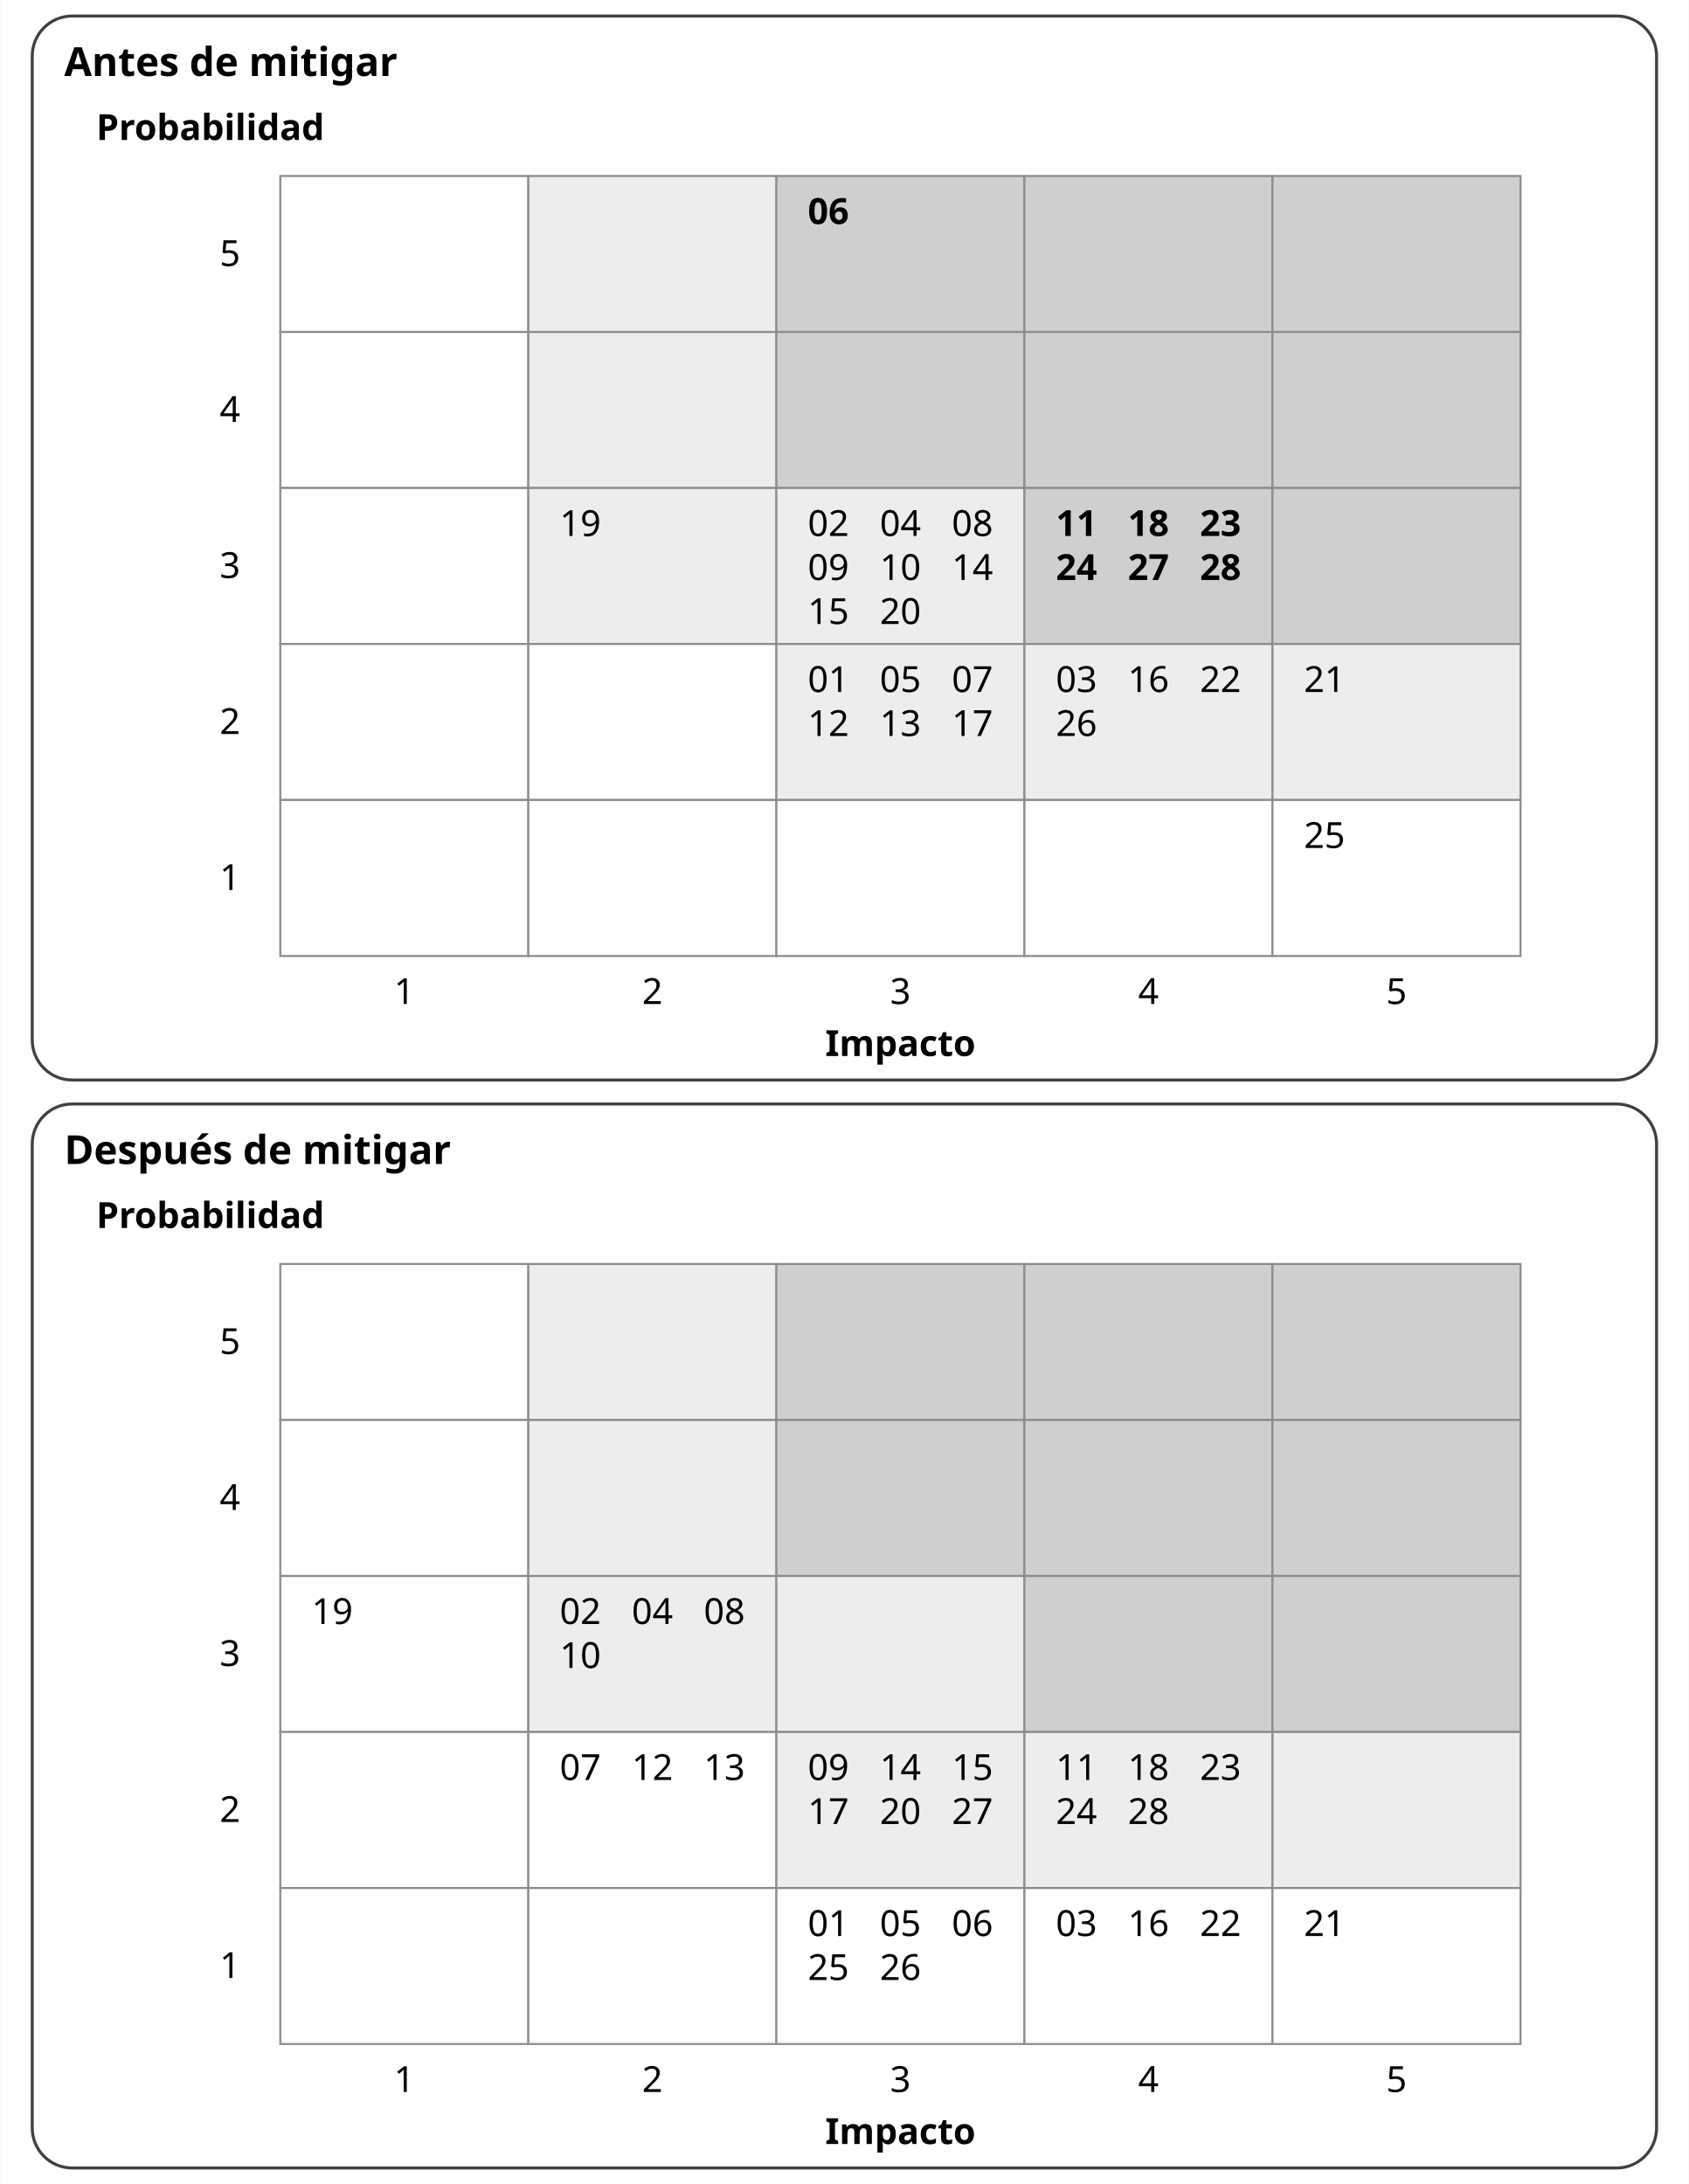
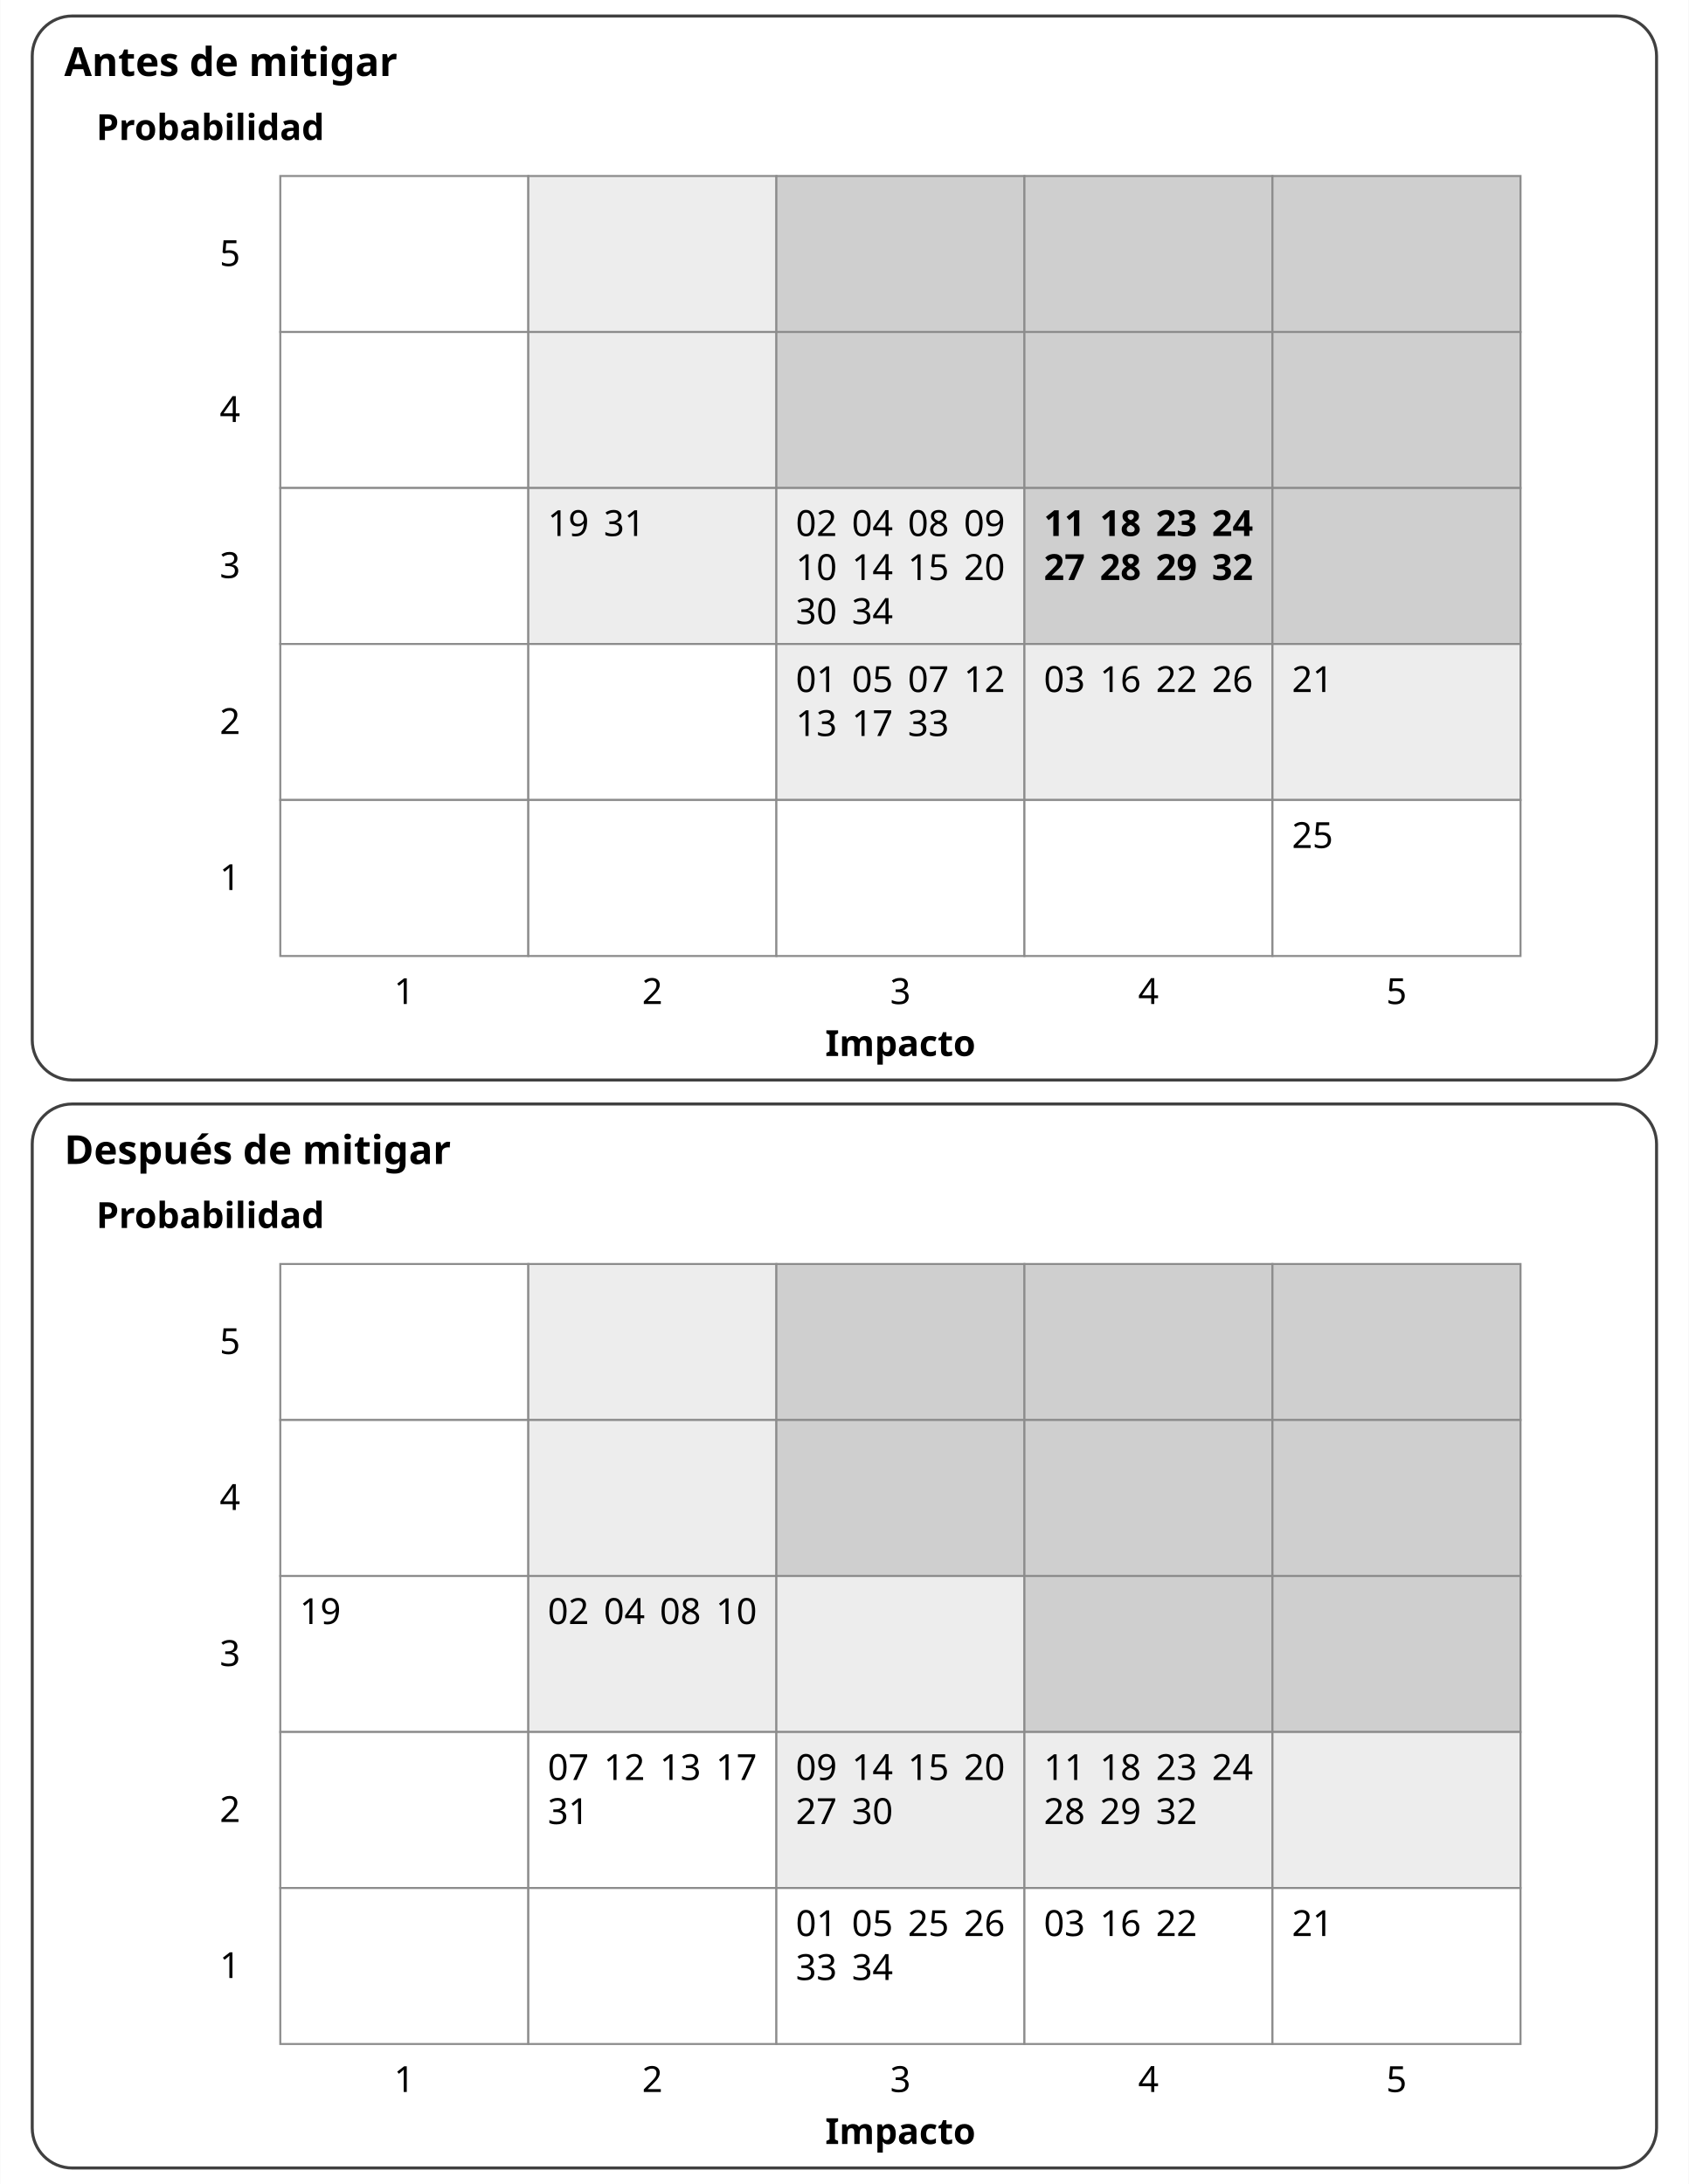
<svg xmlns="http://www.w3.org/2000/svg" width="148.9mm" height="192.6mm" viewBox="0 0 422 546">
  <defs>
    <marker id="fin-n" viewBox="0 0 10 10" refX="9.5" refY="5" markerWidth="5.5" markerHeight="5.5" markerUnits="userSpaceOnUse" orient="auto">
      <path d="M0,0.8 L10,5 L0,9.2 z" fill="#2B2B2B" />
    </marker>
    <marker id="ini-n" viewBox="0 0 10 10" refX="0.5" refY="5" markerWidth="5.5" markerHeight="5.5" markerUnits="userSpaceOnUse" orient="auto">
      <path d="M10,0.8 L0,5 L10,9.2 z" fill="#2B2B2B" />
    </marker>
    <marker id="fin-r" viewBox="0 0 10 10" refX="9.5" refY="5" markerWidth="5.5" markerHeight="5.5" markerUnits="userSpaceOnUse" orient="auto">
      <path d="M0,0.8 L10,5 L0,9.2 z" fill="#C0392B" />
    </marker>
    <marker id="ini-r" viewBox="0 0 10 10" refX="0.5" refY="5" markerWidth="5.5" markerHeight="5.5" markerUnits="userSpaceOnUse" orient="auto">
      <path d="M10,0.8 L0,5 L10,9.2 z" fill="#C0392B" />
    </marker>
  </defs>
  <rect x="0" y="0" width="422" height="546" fill="#FFFFFF" />
  <g id="grupos">
    <rect x="8.00" y="4.00" width="406.00" height="266.00" rx="10" fill="#FFFFFF" stroke="#404040" stroke-width="0.75" />
    <rect x="70.00" y="44.00" width="62.00" height="39.00" rx="0" fill="#FFFFFF" stroke="#8C8C8C" stroke-width="0.5" />
    <rect x="132.00" y="44.00" width="62.00" height="39.00" rx="0" fill="#EDEDED" stroke="#8C8C8C" stroke-width="0.5" />
    <rect x="194.00" y="44.00" width="62.00" height="39.00" rx="0" fill="#CFCFCF" stroke="#8C8C8C" stroke-width="0.5" />
    <rect x="256.00" y="44.00" width="62.00" height="39.00" rx="0" fill="#CFCFCF" stroke="#8C8C8C" stroke-width="0.5" />
    <rect x="318.00" y="44.00" width="62.00" height="39.00" rx="0" fill="#CFCFCF" stroke="#8C8C8C" stroke-width="0.5" />
    <rect x="70.00" y="83.00" width="62.00" height="39.00" rx="0" fill="#FFFFFF" stroke="#8C8C8C" stroke-width="0.5" />
    <rect x="132.00" y="83.00" width="62.00" height="39.00" rx="0" fill="#EDEDED" stroke="#8C8C8C" stroke-width="0.5" />
    <rect x="194.00" y="83.00" width="62.00" height="39.00" rx="0" fill="#CFCFCF" stroke="#8C8C8C" stroke-width="0.5" />
    <rect x="256.00" y="83.00" width="62.00" height="39.00" rx="0" fill="#CFCFCF" stroke="#8C8C8C" stroke-width="0.5" />
    <rect x="318.00" y="83.00" width="62.00" height="39.00" rx="0" fill="#CFCFCF" stroke="#8C8C8C" stroke-width="0.5" />
    <rect x="70.00" y="122.00" width="62.00" height="39.00" rx="0" fill="#FFFFFF" stroke="#8C8C8C" stroke-width="0.5" />
    <rect x="132.00" y="122.00" width="62.00" height="39.00" rx="0" fill="#EDEDED" stroke="#8C8C8C" stroke-width="0.5" />
    <rect x="194.00" y="122.00" width="62.00" height="39.00" rx="0" fill="#EDEDED" stroke="#8C8C8C" stroke-width="0.5" />
    <rect x="256.00" y="122.00" width="62.00" height="39.00" rx="0" fill="#CFCFCF" stroke="#8C8C8C" stroke-width="0.5" />
    <rect x="318.00" y="122.00" width="62.00" height="39.00" rx="0" fill="#CFCFCF" stroke="#8C8C8C" stroke-width="0.5" />
    <rect x="70.00" y="161.00" width="62.00" height="39.00" rx="0" fill="#FFFFFF" stroke="#8C8C8C" stroke-width="0.5" />
    <rect x="132.00" y="161.00" width="62.00" height="39.00" rx="0" fill="#FFFFFF" stroke="#8C8C8C" stroke-width="0.5" />
    <rect x="194.00" y="161.00" width="62.00" height="39.00" rx="0" fill="#EDEDED" stroke="#8C8C8C" stroke-width="0.5" />
    <rect x="256.00" y="161.00" width="62.00" height="39.00" rx="0" fill="#EDEDED" stroke="#8C8C8C" stroke-width="0.5" />
    <rect x="318.00" y="161.00" width="62.00" height="39.00" rx="0" fill="#EDEDED" stroke="#8C8C8C" stroke-width="0.5" />
    <rect x="70.00" y="200.00" width="62.00" height="39.00" rx="0" fill="#FFFFFF" stroke="#8C8C8C" stroke-width="0.5" />
    <rect x="132.00" y="200.00" width="62.00" height="39.00" rx="0" fill="#FFFFFF" stroke="#8C8C8C" stroke-width="0.5" />
    <rect x="194.00" y="200.00" width="62.00" height="39.00" rx="0" fill="#FFFFFF" stroke="#8C8C8C" stroke-width="0.5" />
    <rect x="256.00" y="200.00" width="62.00" height="39.00" rx="0" fill="#FFFFFF" stroke="#8C8C8C" stroke-width="0.5" />
    <rect x="318.00" y="200.00" width="62.00" height="39.00" rx="0" fill="#FFFFFF" stroke="#8C8C8C" stroke-width="0.5" />
    <rect x="8.00" y="276.00" width="406.00" height="266.00" rx="10" fill="#FFFFFF" stroke="#404040" stroke-width="0.75" />
    <rect x="70.00" y="316.00" width="62.00" height="39.00" rx="0" fill="#FFFFFF" stroke="#8C8C8C" stroke-width="0.5" />
    <rect x="132.00" y="316.00" width="62.00" height="39.00" rx="0" fill="#EDEDED" stroke="#8C8C8C" stroke-width="0.5" />
    <rect x="194.00" y="316.00" width="62.00" height="39.00" rx="0" fill="#CFCFCF" stroke="#8C8C8C" stroke-width="0.5" />
    <rect x="256.00" y="316.00" width="62.00" height="39.00" rx="0" fill="#CFCFCF" stroke="#8C8C8C" stroke-width="0.5" />
    <rect x="318.00" y="316.00" width="62.00" height="39.00" rx="0" fill="#CFCFCF" stroke="#8C8C8C" stroke-width="0.5" />
    <rect x="70.00" y="355.00" width="62.00" height="39.00" rx="0" fill="#FFFFFF" stroke="#8C8C8C" stroke-width="0.5" />
    <rect x="132.00" y="355.00" width="62.00" height="39.00" rx="0" fill="#EDEDED" stroke="#8C8C8C" stroke-width="0.5" />
    <rect x="194.00" y="355.00" width="62.00" height="39.00" rx="0" fill="#CFCFCF" stroke="#8C8C8C" stroke-width="0.5" />
    <rect x="256.00" y="355.00" width="62.00" height="39.00" rx="0" fill="#CFCFCF" stroke="#8C8C8C" stroke-width="0.5" />
    <rect x="318.00" y="355.00" width="62.00" height="39.00" rx="0" fill="#CFCFCF" stroke="#8C8C8C" stroke-width="0.5" />
    <rect x="70.00" y="394.00" width="62.00" height="39.00" rx="0" fill="#FFFFFF" stroke="#8C8C8C" stroke-width="0.5" />
    <rect x="132.00" y="394.00" width="62.00" height="39.00" rx="0" fill="#EDEDED" stroke="#8C8C8C" stroke-width="0.5" />
    <rect x="194.00" y="394.00" width="62.00" height="39.00" rx="0" fill="#EDEDED" stroke="#8C8C8C" stroke-width="0.5" />
    <rect x="256.00" y="394.00" width="62.00" height="39.00" rx="0" fill="#CFCFCF" stroke="#8C8C8C" stroke-width="0.5" />
    <rect x="318.00" y="394.00" width="62.00" height="39.00" rx="0" fill="#CFCFCF" stroke="#8C8C8C" stroke-width="0.5" />
    <rect x="70.00" y="433.00" width="62.00" height="39.00" rx="0" fill="#FFFFFF" stroke="#8C8C8C" stroke-width="0.5" />
    <rect x="132.00" y="433.00" width="62.00" height="39.00" rx="0" fill="#FFFFFF" stroke="#8C8C8C" stroke-width="0.5" />
    <rect x="194.00" y="433.00" width="62.00" height="39.00" rx="0" fill="#EDEDED" stroke="#8C8C8C" stroke-width="0.5" />
    <rect x="256.00" y="433.00" width="62.00" height="39.00" rx="0" fill="#EDEDED" stroke="#8C8C8C" stroke-width="0.5" />
    <rect x="318.00" y="433.00" width="62.00" height="39.00" rx="0" fill="#EDEDED" stroke="#8C8C8C" stroke-width="0.5" />
    <rect x="70.00" y="472.00" width="62.00" height="39.00" rx="0" fill="#FFFFFF" stroke="#8C8C8C" stroke-width="0.5" />
    <rect x="132.00" y="472.00" width="62.00" height="39.00" rx="0" fill="#FFFFFF" stroke="#8C8C8C" stroke-width="0.5" />
    <rect x="194.00" y="472.00" width="62.00" height="39.00" rx="0" fill="#FFFFFF" stroke="#8C8C8C" stroke-width="0.5" />
    <rect x="256.00" y="472.00" width="62.00" height="39.00" rx="0" fill="#FFFFFF" stroke="#8C8C8C" stroke-width="0.5" />
    <rect x="318.00" y="472.00" width="62.00" height="39.00" rx="0" fill="#FFFFFF" stroke="#8C8C8C" stroke-width="0.5" />
  </g>
  <g id="flechas">
</g>
  <g id="iconos">
</g>
  <g id="textos">
    <text x="16.00" y="19.00" font-size="10" font-family="IBM Plex Sans" font-weight="600" text-anchor="start" fill="#000000">Antes de mitigar</text>
    <text x="24.00" y="35.00" font-size="9" font-family="IBM Plex Sans" font-weight="600" text-anchor="start" fill="#000000">Probabilidad</text>
    <text x="60.00" y="66.50" font-size="9" font-family="IBM Plex Sans" text-anchor="end" fill="#000000">5</text>
-     <text x="207.00" y="56.00" font-size="9" font-family="IBM Plex Sans" font-weight="600" text-anchor="middle" fill="#000000">06</text>
    <text x="60.00" y="105.50" font-size="9" font-family="IBM Plex Sans" text-anchor="end" fill="#000000">4</text>
    <text x="60.00" y="144.50" font-size="9" font-family="IBM Plex Sans" text-anchor="end" fill="#000000">3</text>
-     <text x="145.00" y="134.00" font-size="9" font-family="IBM Plex Sans" text-anchor="middle" fill="#000000">19</text>
-     <text x="207.00" y="134.00" font-size="9" font-family="IBM Plex Sans" text-anchor="middle" fill="#000000">02</text>
-     <text x="225.00" y="134.00" font-size="9" font-family="IBM Plex Sans" text-anchor="middle" fill="#000000">04</text>
-     <text x="243.00" y="134.00" font-size="9" font-family="IBM Plex Sans" text-anchor="middle" fill="#000000">08</text>
-     <text x="207.00" y="145.00" font-size="9" font-family="IBM Plex Sans" text-anchor="middle" fill="#000000">09</text>
-     <text x="225.00" y="145.00" font-size="9" font-family="IBM Plex Sans" text-anchor="middle" fill="#000000">10</text>
-     <text x="243.00" y="145.00" font-size="9" font-family="IBM Plex Sans" text-anchor="middle" fill="#000000">14</text>
-     <text x="207.00" y="156.00" font-size="9" font-family="IBM Plex Sans" text-anchor="middle" fill="#000000">15</text>
-     <text x="225.00" y="156.00" font-size="9" font-family="IBM Plex Sans" text-anchor="middle" fill="#000000">20</text>
-     <text x="269.00" y="134.00" font-size="9" font-family="IBM Plex Sans" font-weight="600" text-anchor="middle" fill="#000000">11</text>
-     <text x="287.00" y="134.00" font-size="9" font-family="IBM Plex Sans" font-weight="600" text-anchor="middle" fill="#000000">18</text>
-     <text x="305.00" y="134.00" font-size="9" font-family="IBM Plex Sans" font-weight="600" text-anchor="middle" fill="#000000">23</text>
-     <text x="269.00" y="145.00" font-size="9" font-family="IBM Plex Sans" font-weight="600" text-anchor="middle" fill="#000000">24</text>
-     <text x="287.00" y="145.00" font-size="9" font-family="IBM Plex Sans" font-weight="600" text-anchor="middle" fill="#000000">27</text>
-     <text x="305.00" y="145.00" font-size="9" font-family="IBM Plex Sans" font-weight="600" text-anchor="middle" fill="#000000">28</text>
+     <text x="142.00" y="134.00" font-size="9" font-family="IBM Plex Sans" text-anchor="middle" fill="#000000">19</text>
+     <text x="156.00" y="134.00" font-size="9" font-family="IBM Plex Sans" text-anchor="middle" fill="#000000">31</text>
+     <text x="204.00" y="134.00" font-size="9" font-family="IBM Plex Sans" text-anchor="middle" fill="#000000">02</text>
+     <text x="218.00" y="134.00" font-size="9" font-family="IBM Plex Sans" text-anchor="middle" fill="#000000">04</text>
+     <text x="232.00" y="134.00" font-size="9" font-family="IBM Plex Sans" text-anchor="middle" fill="#000000">08</text>
+     <text x="246.00" y="134.00" font-size="9" font-family="IBM Plex Sans" text-anchor="middle" fill="#000000">09</text>
+     <text x="204.00" y="145.00" font-size="9" font-family="IBM Plex Sans" text-anchor="middle" fill="#000000">10</text>
+     <text x="218.00" y="145.00" font-size="9" font-family="IBM Plex Sans" text-anchor="middle" fill="#000000">14</text>
+     <text x="232.00" y="145.00" font-size="9" font-family="IBM Plex Sans" text-anchor="middle" fill="#000000">15</text>
+     <text x="246.00" y="145.00" font-size="9" font-family="IBM Plex Sans" text-anchor="middle" fill="#000000">20</text>
+     <text x="204.00" y="156.00" font-size="9" font-family="IBM Plex Sans" text-anchor="middle" fill="#000000">30</text>
+     <text x="218.00" y="156.00" font-size="9" font-family="IBM Plex Sans" text-anchor="middle" fill="#000000">34</text>
+     <text x="266.00" y="134.00" font-size="9" font-family="IBM Plex Sans" font-weight="600" text-anchor="middle" fill="#000000">11</text>
+     <text x="280.00" y="134.00" font-size="9" font-family="IBM Plex Sans" font-weight="600" text-anchor="middle" fill="#000000">18</text>
+     <text x="294.00" y="134.00" font-size="9" font-family="IBM Plex Sans" font-weight="600" text-anchor="middle" fill="#000000">23</text>
+     <text x="308.00" y="134.00" font-size="9" font-family="IBM Plex Sans" font-weight="600" text-anchor="middle" fill="#000000">24</text>
+     <text x="266.00" y="145.00" font-size="9" font-family="IBM Plex Sans" font-weight="600" text-anchor="middle" fill="#000000">27</text>
+     <text x="280.00" y="145.00" font-size="9" font-family="IBM Plex Sans" font-weight="600" text-anchor="middle" fill="#000000">28</text>
+     <text x="294.00" y="145.00" font-size="9" font-family="IBM Plex Sans" font-weight="600" text-anchor="middle" fill="#000000">29</text>
+     <text x="308.00" y="145.00" font-size="9" font-family="IBM Plex Sans" font-weight="600" text-anchor="middle" fill="#000000">32</text>
    <text x="60.00" y="183.50" font-size="9" font-family="IBM Plex Sans" text-anchor="end" fill="#000000">2</text>
-     <text x="207.00" y="173.00" font-size="9" font-family="IBM Plex Sans" text-anchor="middle" fill="#000000">01</text>
-     <text x="225.00" y="173.00" font-size="9" font-family="IBM Plex Sans" text-anchor="middle" fill="#000000">05</text>
-     <text x="243.00" y="173.00" font-size="9" font-family="IBM Plex Sans" text-anchor="middle" fill="#000000">07</text>
-     <text x="207.00" y="184.00" font-size="9" font-family="IBM Plex Sans" text-anchor="middle" fill="#000000">12</text>
-     <text x="225.00" y="184.00" font-size="9" font-family="IBM Plex Sans" text-anchor="middle" fill="#000000">13</text>
-     <text x="243.00" y="184.00" font-size="9" font-family="IBM Plex Sans" text-anchor="middle" fill="#000000">17</text>
-     <text x="269.00" y="173.00" font-size="9" font-family="IBM Plex Sans" text-anchor="middle" fill="#000000">03</text>
-     <text x="287.00" y="173.00" font-size="9" font-family="IBM Plex Sans" text-anchor="middle" fill="#000000">16</text>
-     <text x="305.00" y="173.00" font-size="9" font-family="IBM Plex Sans" text-anchor="middle" fill="#000000">22</text>
-     <text x="269.00" y="184.00" font-size="9" font-family="IBM Plex Sans" text-anchor="middle" fill="#000000">26</text>
-     <text x="331.00" y="173.00" font-size="9" font-family="IBM Plex Sans" text-anchor="middle" fill="#000000">21</text>
+     <text x="204.00" y="173.00" font-size="9" font-family="IBM Plex Sans" text-anchor="middle" fill="#000000">01</text>
+     <text x="218.00" y="173.00" font-size="9" font-family="IBM Plex Sans" text-anchor="middle" fill="#000000">05</text>
+     <text x="232.00" y="173.00" font-size="9" font-family="IBM Plex Sans" text-anchor="middle" fill="#000000">07</text>
+     <text x="246.00" y="173.00" font-size="9" font-family="IBM Plex Sans" text-anchor="middle" fill="#000000">12</text>
+     <text x="204.00" y="184.00" font-size="9" font-family="IBM Plex Sans" text-anchor="middle" fill="#000000">13</text>
+     <text x="218.00" y="184.00" font-size="9" font-family="IBM Plex Sans" text-anchor="middle" fill="#000000">17</text>
+     <text x="232.00" y="184.00" font-size="9" font-family="IBM Plex Sans" text-anchor="middle" fill="#000000">33</text>
+     <text x="266.00" y="173.00" font-size="9" font-family="IBM Plex Sans" text-anchor="middle" fill="#000000">03</text>
+     <text x="280.00" y="173.00" font-size="9" font-family="IBM Plex Sans" text-anchor="middle" fill="#000000">16</text>
+     <text x="294.00" y="173.00" font-size="9" font-family="IBM Plex Sans" text-anchor="middle" fill="#000000">22</text>
+     <text x="308.00" y="173.00" font-size="9" font-family="IBM Plex Sans" text-anchor="middle" fill="#000000">26</text>
+     <text x="328.00" y="173.00" font-size="9" font-family="IBM Plex Sans" text-anchor="middle" fill="#000000">21</text>
    <text x="60.00" y="222.50" font-size="9" font-family="IBM Plex Sans" text-anchor="end" fill="#000000">1</text>
-     <text x="331.00" y="212.00" font-size="9" font-family="IBM Plex Sans" text-anchor="middle" fill="#000000">25</text>
+     <text x="328.00" y="212.00" font-size="9" font-family="IBM Plex Sans" text-anchor="middle" fill="#000000">25</text>
    <text x="101.00" y="251.00" font-size="9" font-family="IBM Plex Sans" text-anchor="middle" fill="#000000">1</text>
    <text x="163.00" y="251.00" font-size="9" font-family="IBM Plex Sans" text-anchor="middle" fill="#000000">2</text>
    <text x="225.00" y="251.00" font-size="9" font-family="IBM Plex Sans" text-anchor="middle" fill="#000000">3</text>
    <text x="287.00" y="251.00" font-size="9" font-family="IBM Plex Sans" text-anchor="middle" fill="#000000">4</text>
    <text x="349.00" y="251.00" font-size="9" font-family="IBM Plex Sans" text-anchor="middle" fill="#000000">5</text>
    <text x="225.00" y="264.00" font-size="9" font-family="IBM Plex Sans" font-weight="600" text-anchor="middle" fill="#000000">Impacto</text>
    <text x="16.00" y="291.00" font-size="10" font-family="IBM Plex Sans" font-weight="600" text-anchor="start" fill="#000000">Después de mitigar</text>
    <text x="24.00" y="307.00" font-size="9" font-family="IBM Plex Sans" font-weight="600" text-anchor="start" fill="#000000">Probabilidad</text>
    <text x="60.00" y="338.50" font-size="9" font-family="IBM Plex Sans" text-anchor="end" fill="#000000">5</text>
    <text x="60.00" y="377.50" font-size="9" font-family="IBM Plex Sans" text-anchor="end" fill="#000000">4</text>
    <text x="60.00" y="416.50" font-size="9" font-family="IBM Plex Sans" text-anchor="end" fill="#000000">3</text>
-     <text x="83.00" y="406.00" font-size="9" font-family="IBM Plex Sans" text-anchor="middle" fill="#000000">19</text>
-     <text x="145.00" y="406.00" font-size="9" font-family="IBM Plex Sans" text-anchor="middle" fill="#000000">02</text>
-     <text x="163.00" y="406.00" font-size="9" font-family="IBM Plex Sans" text-anchor="middle" fill="#000000">04</text>
-     <text x="181.00" y="406.00" font-size="9" font-family="IBM Plex Sans" text-anchor="middle" fill="#000000">08</text>
-     <text x="145.00" y="417.00" font-size="9" font-family="IBM Plex Sans" text-anchor="middle" fill="#000000">10</text>
+     <text x="80.00" y="406.00" font-size="9" font-family="IBM Plex Sans" text-anchor="middle" fill="#000000">19</text>
+     <text x="142.00" y="406.00" font-size="9" font-family="IBM Plex Sans" text-anchor="middle" fill="#000000">02</text>
+     <text x="156.00" y="406.00" font-size="9" font-family="IBM Plex Sans" text-anchor="middle" fill="#000000">04</text>
+     <text x="170.00" y="406.00" font-size="9" font-family="IBM Plex Sans" text-anchor="middle" fill="#000000">08</text>
+     <text x="184.00" y="406.00" font-size="9" font-family="IBM Plex Sans" text-anchor="middle" fill="#000000">10</text>
    <text x="60.00" y="455.50" font-size="9" font-family="IBM Plex Sans" text-anchor="end" fill="#000000">2</text>
-     <text x="145.00" y="445.00" font-size="9" font-family="IBM Plex Sans" text-anchor="middle" fill="#000000">07</text>
-     <text x="163.00" y="445.00" font-size="9" font-family="IBM Plex Sans" text-anchor="middle" fill="#000000">12</text>
-     <text x="181.00" y="445.00" font-size="9" font-family="IBM Plex Sans" text-anchor="middle" fill="#000000">13</text>
-     <text x="207.00" y="445.00" font-size="9" font-family="IBM Plex Sans" text-anchor="middle" fill="#000000">09</text>
-     <text x="225.00" y="445.00" font-size="9" font-family="IBM Plex Sans" text-anchor="middle" fill="#000000">14</text>
-     <text x="243.00" y="445.00" font-size="9" font-family="IBM Plex Sans" text-anchor="middle" fill="#000000">15</text>
-     <text x="207.00" y="456.00" font-size="9" font-family="IBM Plex Sans" text-anchor="middle" fill="#000000">17</text>
-     <text x="225.00" y="456.00" font-size="9" font-family="IBM Plex Sans" text-anchor="middle" fill="#000000">20</text>
-     <text x="243.00" y="456.00" font-size="9" font-family="IBM Plex Sans" text-anchor="middle" fill="#000000">27</text>
-     <text x="269.00" y="445.00" font-size="9" font-family="IBM Plex Sans" text-anchor="middle" fill="#000000">11</text>
-     <text x="287.00" y="445.00" font-size="9" font-family="IBM Plex Sans" text-anchor="middle" fill="#000000">18</text>
-     <text x="305.00" y="445.00" font-size="9" font-family="IBM Plex Sans" text-anchor="middle" fill="#000000">23</text>
-     <text x="269.00" y="456.00" font-size="9" font-family="IBM Plex Sans" text-anchor="middle" fill="#000000">24</text>
-     <text x="287.00" y="456.00" font-size="9" font-family="IBM Plex Sans" text-anchor="middle" fill="#000000">28</text>
+     <text x="142.00" y="445.00" font-size="9" font-family="IBM Plex Sans" text-anchor="middle" fill="#000000">07</text>
+     <text x="156.00" y="445.00" font-size="9" font-family="IBM Plex Sans" text-anchor="middle" fill="#000000">12</text>
+     <text x="170.00" y="445.00" font-size="9" font-family="IBM Plex Sans" text-anchor="middle" fill="#000000">13</text>
+     <text x="184.00" y="445.00" font-size="9" font-family="IBM Plex Sans" text-anchor="middle" fill="#000000">17</text>
+     <text x="142.00" y="456.00" font-size="9" font-family="IBM Plex Sans" text-anchor="middle" fill="#000000">31</text>
+     <text x="204.00" y="445.00" font-size="9" font-family="IBM Plex Sans" text-anchor="middle" fill="#000000">09</text>
+     <text x="218.00" y="445.00" font-size="9" font-family="IBM Plex Sans" text-anchor="middle" fill="#000000">14</text>
+     <text x="232.00" y="445.00" font-size="9" font-family="IBM Plex Sans" text-anchor="middle" fill="#000000">15</text>
+     <text x="246.00" y="445.00" font-size="9" font-family="IBM Plex Sans" text-anchor="middle" fill="#000000">20</text>
+     <text x="204.00" y="456.00" font-size="9" font-family="IBM Plex Sans" text-anchor="middle" fill="#000000">27</text>
+     <text x="218.00" y="456.00" font-size="9" font-family="IBM Plex Sans" text-anchor="middle" fill="#000000">30</text>
+     <text x="266.00" y="445.00" font-size="9" font-family="IBM Plex Sans" text-anchor="middle" fill="#000000">11</text>
+     <text x="280.00" y="445.00" font-size="9" font-family="IBM Plex Sans" text-anchor="middle" fill="#000000">18</text>
+     <text x="294.00" y="445.00" font-size="9" font-family="IBM Plex Sans" text-anchor="middle" fill="#000000">23</text>
+     <text x="308.00" y="445.00" font-size="9" font-family="IBM Plex Sans" text-anchor="middle" fill="#000000">24</text>
+     <text x="266.00" y="456.00" font-size="9" font-family="IBM Plex Sans" text-anchor="middle" fill="#000000">28</text>
+     <text x="280.00" y="456.00" font-size="9" font-family="IBM Plex Sans" text-anchor="middle" fill="#000000">29</text>
+     <text x="294.00" y="456.00" font-size="9" font-family="IBM Plex Sans" text-anchor="middle" fill="#000000">32</text>
    <text x="60.00" y="494.50" font-size="9" font-family="IBM Plex Sans" text-anchor="end" fill="#000000">1</text>
-     <text x="207.00" y="484.00" font-size="9" font-family="IBM Plex Sans" text-anchor="middle" fill="#000000">01</text>
-     <text x="225.00" y="484.00" font-size="9" font-family="IBM Plex Sans" text-anchor="middle" fill="#000000">05</text>
-     <text x="243.00" y="484.00" font-size="9" font-family="IBM Plex Sans" text-anchor="middle" fill="#000000">06</text>
-     <text x="207.00" y="495.00" font-size="9" font-family="IBM Plex Sans" text-anchor="middle" fill="#000000">25</text>
-     <text x="225.00" y="495.00" font-size="9" font-family="IBM Plex Sans" text-anchor="middle" fill="#000000">26</text>
-     <text x="269.00" y="484.00" font-size="9" font-family="IBM Plex Sans" text-anchor="middle" fill="#000000">03</text>
-     <text x="287.00" y="484.00" font-size="9" font-family="IBM Plex Sans" text-anchor="middle" fill="#000000">16</text>
-     <text x="305.00" y="484.00" font-size="9" font-family="IBM Plex Sans" text-anchor="middle" fill="#000000">22</text>
-     <text x="331.00" y="484.00" font-size="9" font-family="IBM Plex Sans" text-anchor="middle" fill="#000000">21</text>
+     <text x="204.00" y="484.00" font-size="9" font-family="IBM Plex Sans" text-anchor="middle" fill="#000000">01</text>
+     <text x="218.00" y="484.00" font-size="9" font-family="IBM Plex Sans" text-anchor="middle" fill="#000000">05</text>
+     <text x="232.00" y="484.00" font-size="9" font-family="IBM Plex Sans" text-anchor="middle" fill="#000000">25</text>
+     <text x="246.00" y="484.00" font-size="9" font-family="IBM Plex Sans" text-anchor="middle" fill="#000000">26</text>
+     <text x="204.00" y="495.00" font-size="9" font-family="IBM Plex Sans" text-anchor="middle" fill="#000000">33</text>
+     <text x="218.00" y="495.00" font-size="9" font-family="IBM Plex Sans" text-anchor="middle" fill="#000000">34</text>
+     <text x="266.00" y="484.00" font-size="9" font-family="IBM Plex Sans" text-anchor="middle" fill="#000000">03</text>
+     <text x="280.00" y="484.00" font-size="9" font-family="IBM Plex Sans" text-anchor="middle" fill="#000000">16</text>
+     <text x="294.00" y="484.00" font-size="9" font-family="IBM Plex Sans" text-anchor="middle" fill="#000000">22</text>
+     <text x="328.00" y="484.00" font-size="9" font-family="IBM Plex Sans" text-anchor="middle" fill="#000000">21</text>
    <text x="101.00" y="523.00" font-size="9" font-family="IBM Plex Sans" text-anchor="middle" fill="#000000">1</text>
    <text x="163.00" y="523.00" font-size="9" font-family="IBM Plex Sans" text-anchor="middle" fill="#000000">2</text>
    <text x="225.00" y="523.00" font-size="9" font-family="IBM Plex Sans" text-anchor="middle" fill="#000000">3</text>
    <text x="287.00" y="523.00" font-size="9" font-family="IBM Plex Sans" text-anchor="middle" fill="#000000">4</text>
    <text x="349.00" y="523.00" font-size="9" font-family="IBM Plex Sans" text-anchor="middle" fill="#000000">5</text>
    <text x="225.00" y="536.00" font-size="9" font-family="IBM Plex Sans" font-weight="600" text-anchor="middle" fill="#000000">Impacto</text>
  </g>
</svg>
